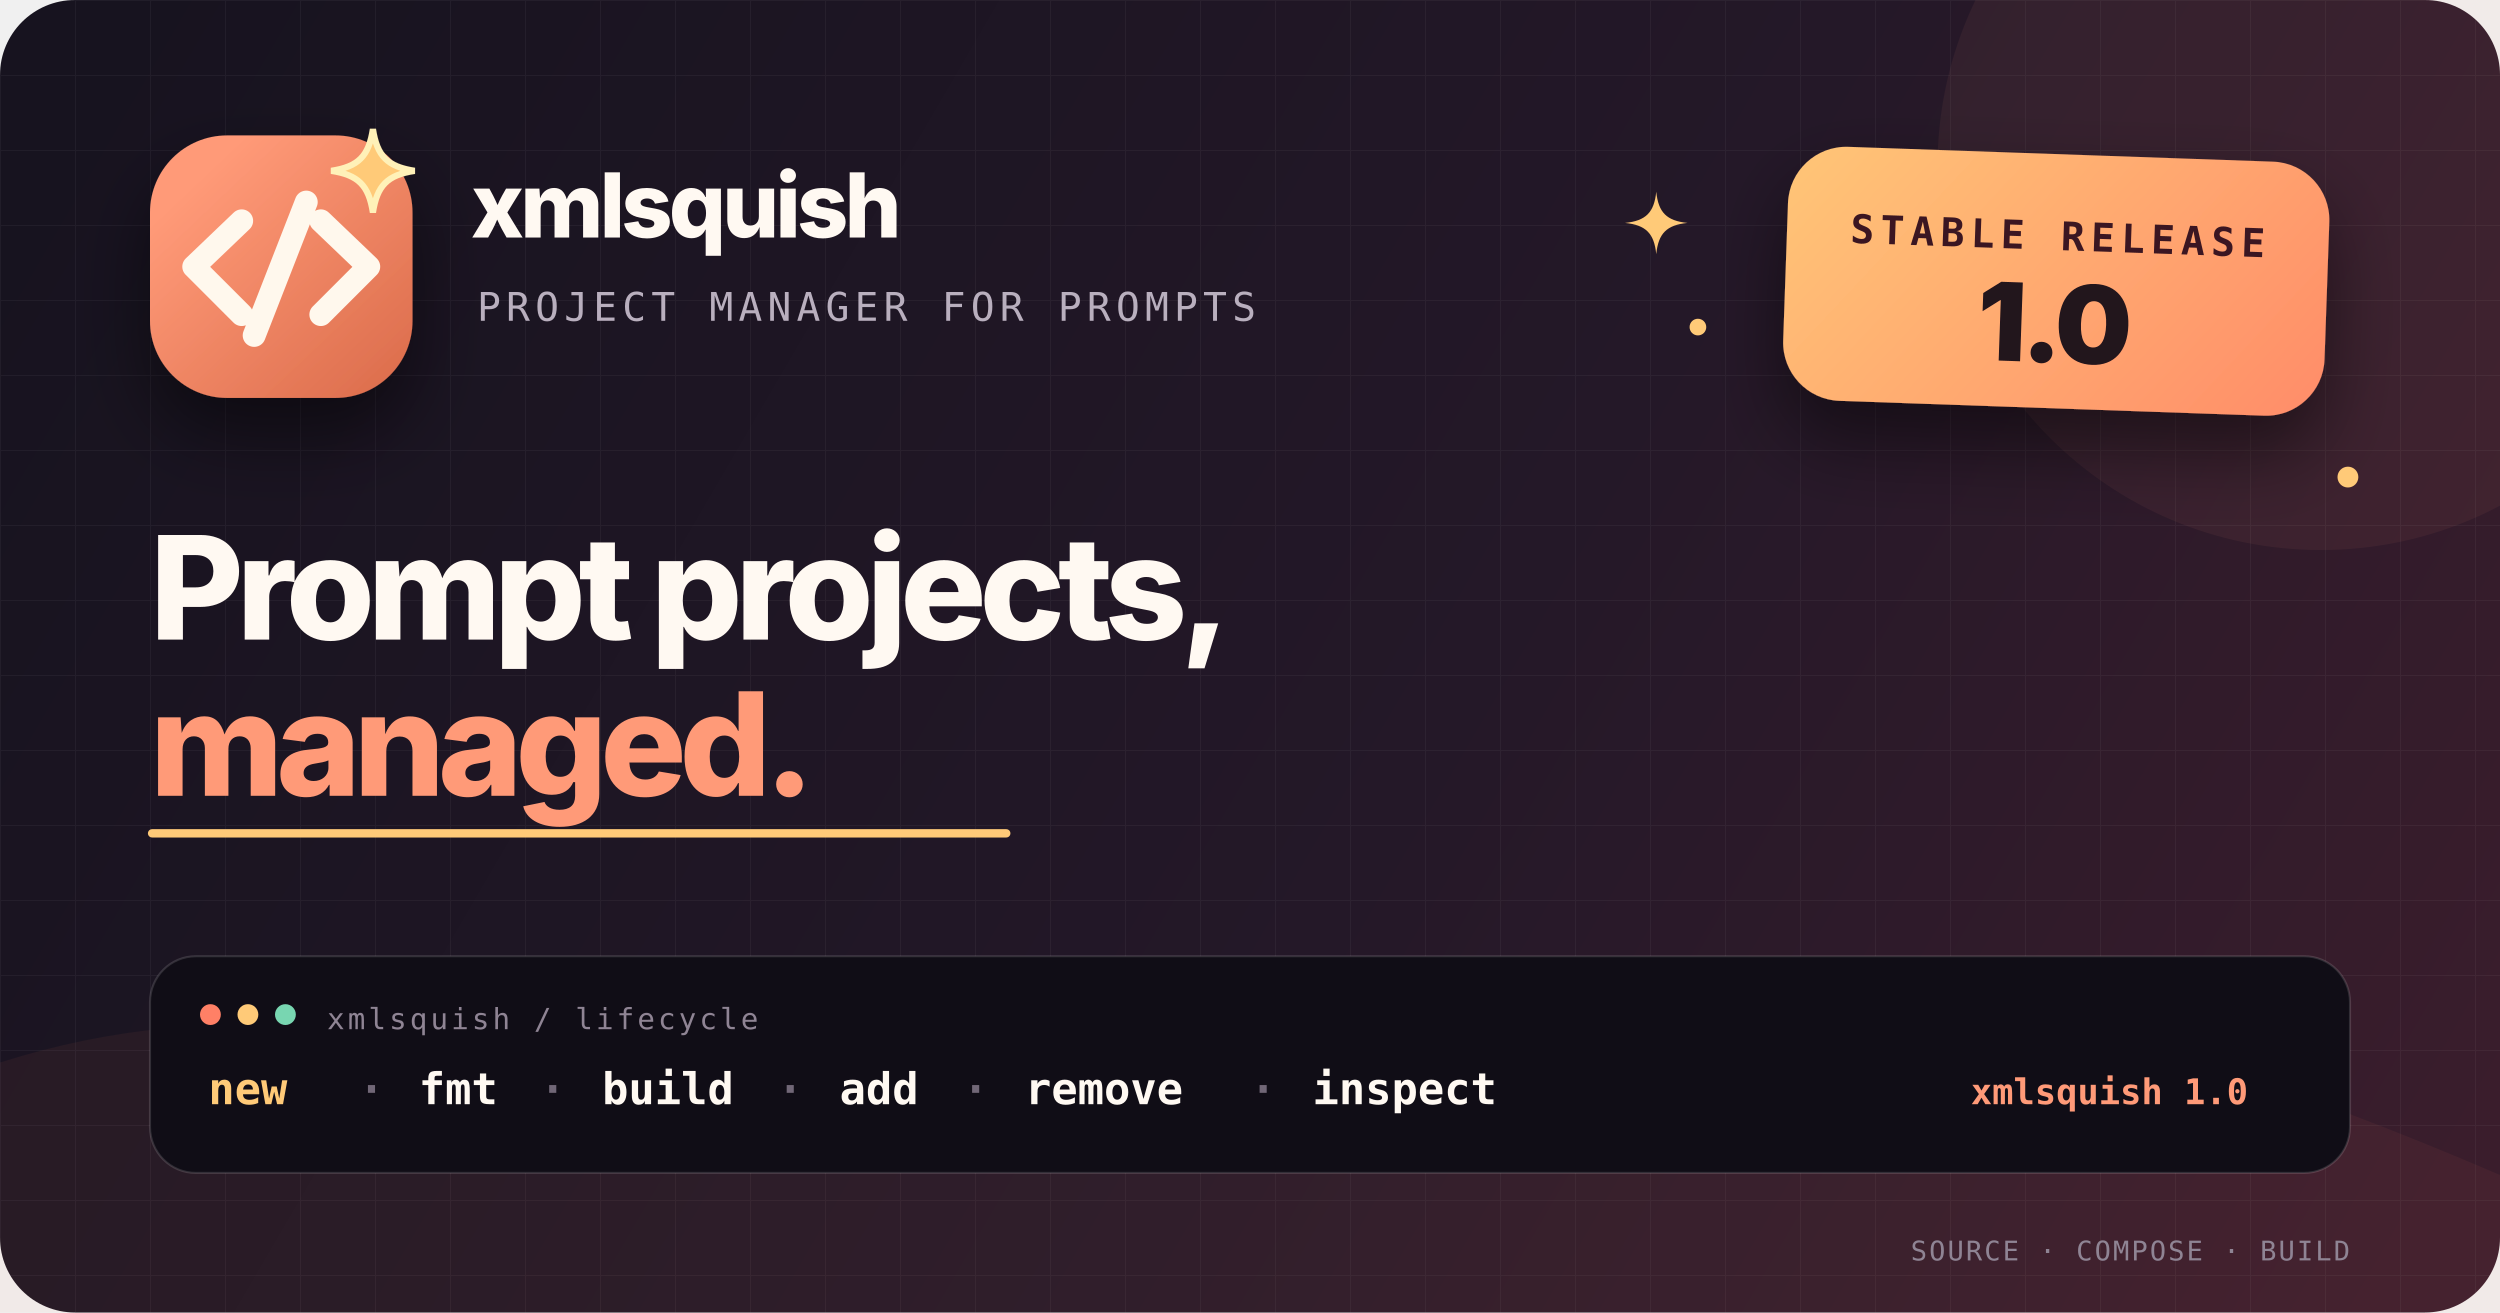
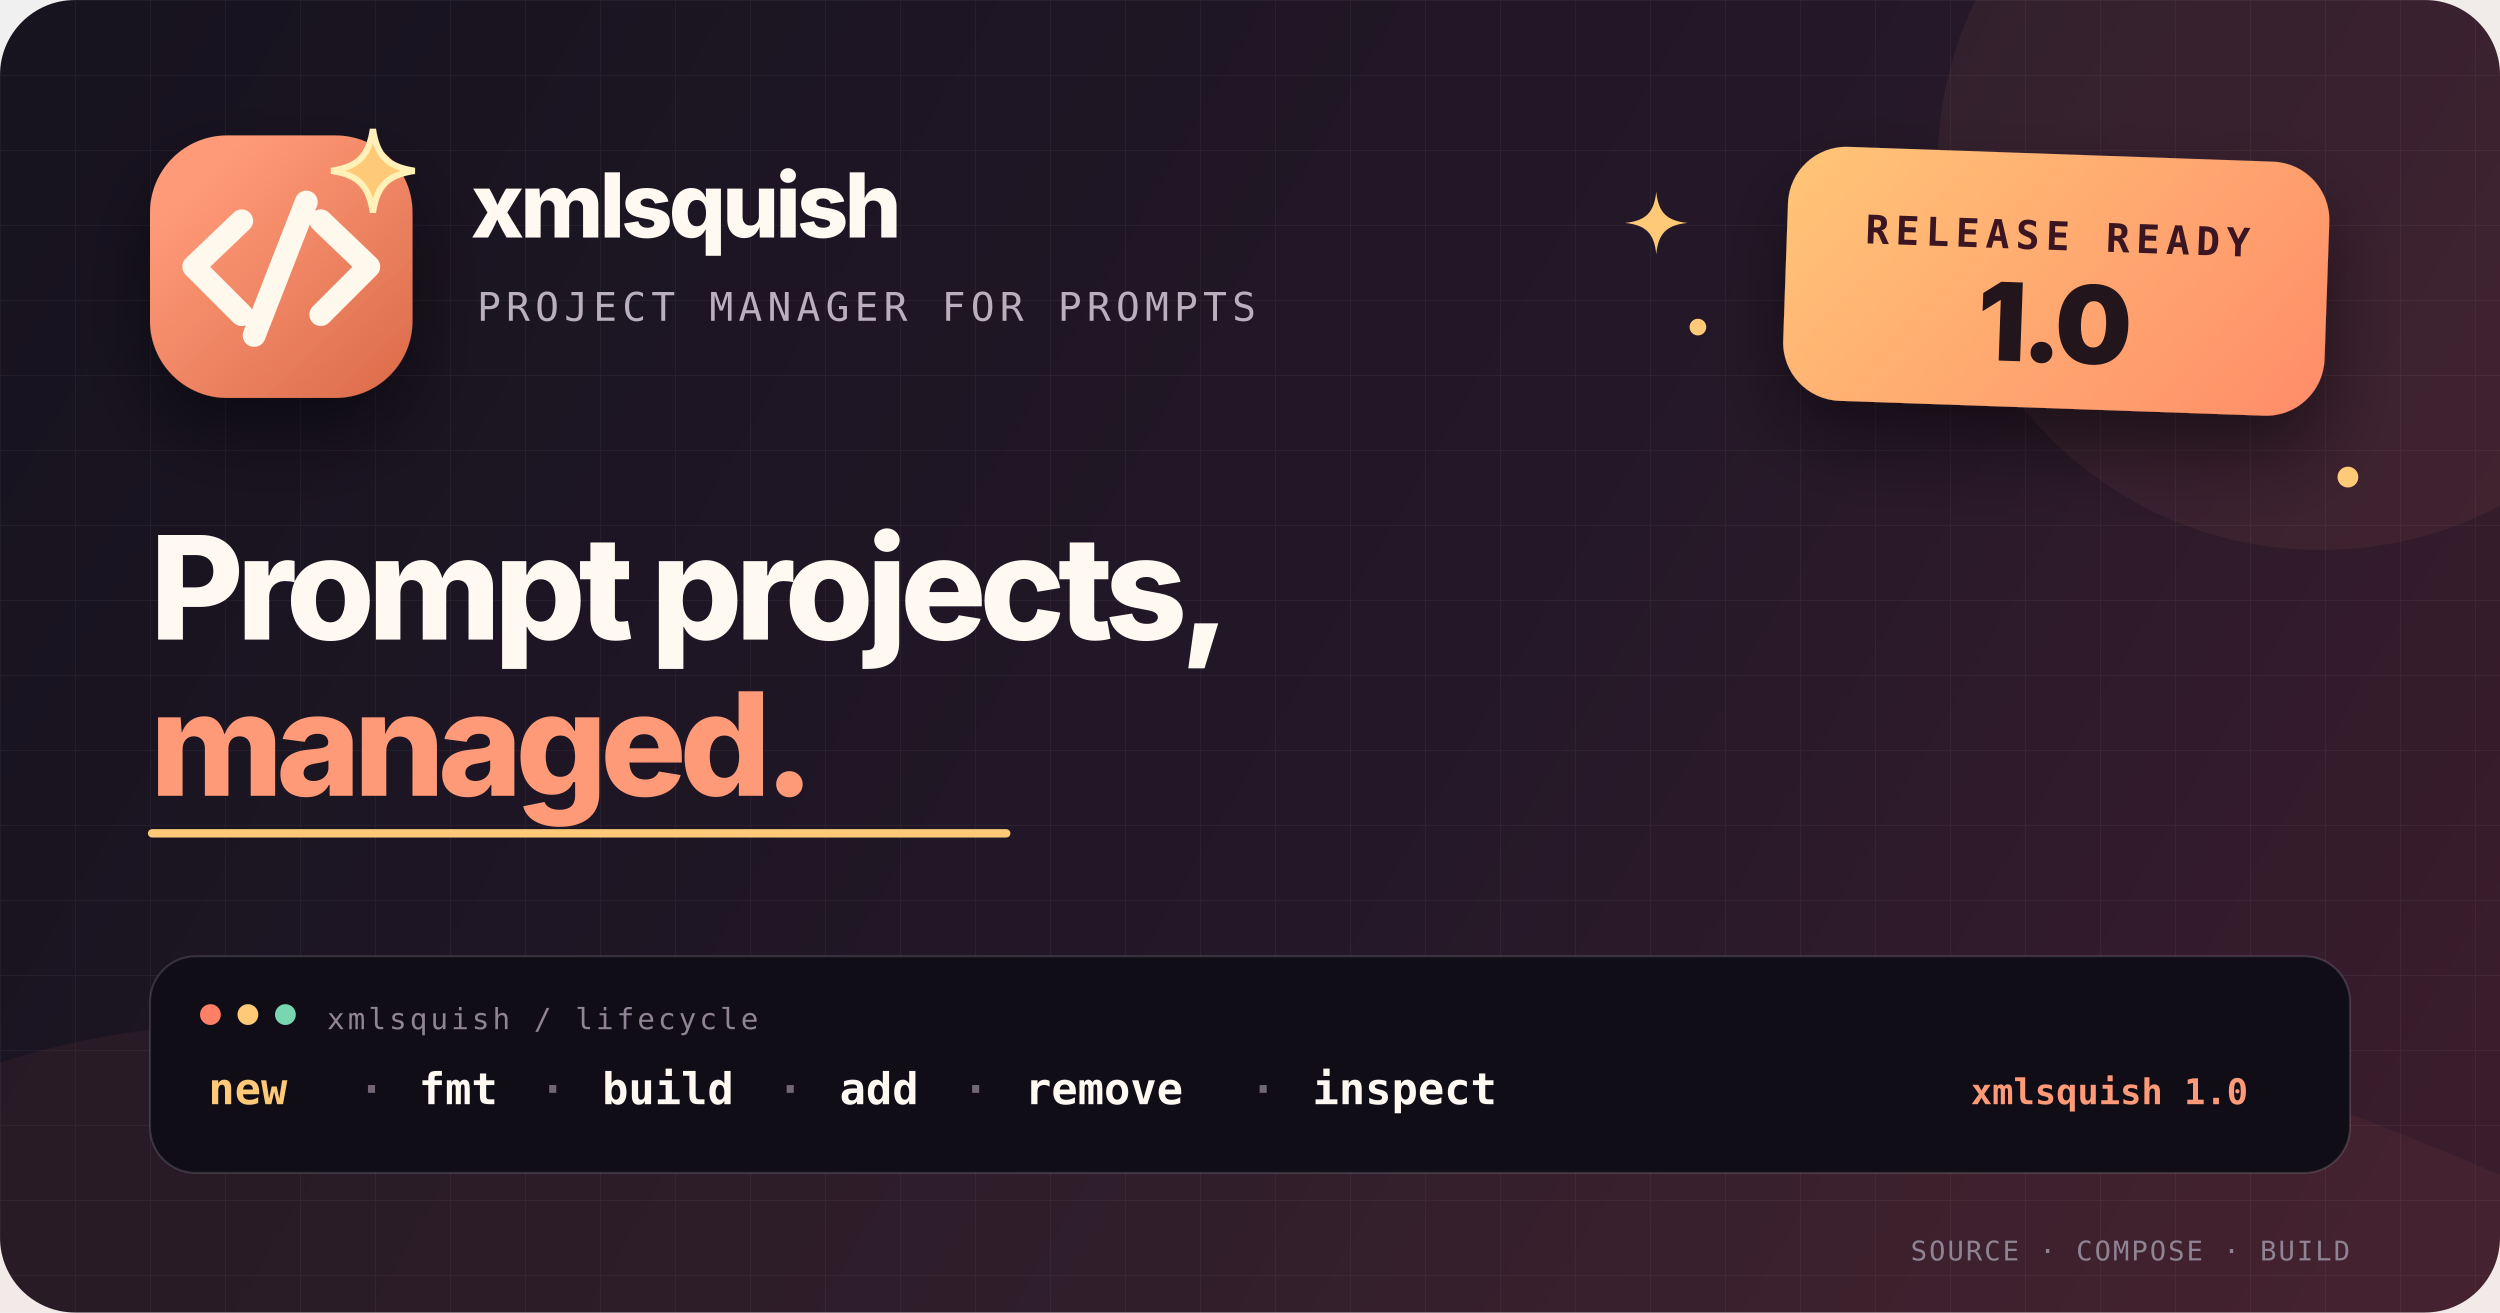
<svg xmlns="http://www.w3.org/2000/svg" width="1200" height="630" viewBox="0 0 1200 630" role="img" aria-labelledby="release-title release-description">
  <defs>
    <linearGradient id="night" x1="60" y1="0" x2="1140" y2="630" gradientUnits="userSpaceOnUse">
      <stop stop-color="#17131f" />
      <stop offset=".58" stop-color="#241828" />
      <stop offset="1" stop-color="#3a1d2c" />
    </linearGradient>
    <linearGradient id="coral" x1="101" y1="80" x2="283" y2="272" gradientUnits="userSpaceOnUse">
      <stop stop-color="#ff9a78" />
      <stop offset="1" stop-color="#bd4525" />
    </linearGradient>
    <linearGradient id="version" x1="842" y1="62" x2="1108" y2="294" gradientUnits="userSpaceOnUse">
      <stop stop-color="#ffca78" />
      <stop offset="1" stop-color="#ff8066" />
    </linearGradient>
    <pattern id="grid" width="36" height="36" patternUnits="userSpaceOnUse">
      <path d="M36 0H0v36" fill="none" stroke="#fff" stroke-opacity=".045" />
    </pattern>
    <filter id="soft-shadow" x="-30%" y="-30%" width="160%" height="180%">
      <feDropShadow dx="0" dy="18" stdDeviation="18" flood-color="#09060c" flood-opacity=".48" />
    </filter>
    <filter id="glow" x="-80%" y="-80%" width="260%" height="260%">
      <feGaussianBlur stdDeviation="10" />
    </filter>
  </defs>
  <rect width="1200" height="630" rx="36" fill="url(#night)" />
  <rect width="1200" height="630" rx="36" fill="url(#grid)" />
  <path d="M0 510C221 440 346 602 600 525s397-48 600 39v66H0Z" fill="#ff8a6a" fill-opacity=".055" />
  <circle cx="1114" cy="80" r="184" fill="#ff9a78" fill-opacity=".06" />
  <g filter="url(#soft-shadow)">
    <rect x="72" y="65" width="126" height="126" rx="37" fill="url(#coral)" />
    <path d="m116 106-23 22 23 23m38-45 23 22-23 23m-7-54-25 64" fill="none" stroke="#fff8ed" stroke-width="11" stroke-linecap="round" stroke-linejoin="round" />
    <path d="M179 62c2 13 7 18 20 20-13 2-18 7-20 20-2-13-7-18-20-20 13-2 18-7 20-20Z" fill="#ffca78" stroke="#fff1b8" stroke-width="3" />
  </g>
  <text x="226" y="114" fill="#fff9f2" font-family="system-ui, -apple-system, 'Segoe UI', sans-serif" font-size="43" font-weight="760" letter-spacing="-1.8">xmlsquish</text>
  <text x="229" y="154" fill="#b9afbe" font-family="ui-monospace, 'Cascadia Mono', 'Segoe UI Mono', monospace" font-size="19" letter-spacing="2.5">PROJECT MANAGER FOR PROMPTS</text>
  <g transform="rotate(2 987 135)" filter="url(#soft-shadow)">
    <rect x="857" y="74" width="260" height="122" rx="28" fill="url(#version)" />
-     <text x="987" y="120" text-anchor="middle" fill="#3b1720" font-family="ui-monospace, 'Cascadia Mono', monospace" font-size="19" font-weight="700" letter-spacing="3">STABLE RELEASE</text>
+     <text x="987" y="120" text-anchor="middle" fill="#3b1720" font-family="ui-monospace, 'Cascadia Mono', monospace" font-size="19" font-weight="700" letter-spacing="3">RELEASE READY</text>
    <text x="987" y="174" text-anchor="middle" fill="#21121b" font-family="system-ui, -apple-system, 'Segoe UI', sans-serif" font-size="52" font-weight="850" letter-spacing="-2">1.0</text>
  </g>
  <g fill="#ffca78" aria-hidden="true">
    <path d="M795 92c1 10 5 14 15 15-10 1-14 5-15 15-1-10-5-14-15-15 10-1 14-5 15-15Z" />
    <circle cx="815" cy="157" r="4" />
    <circle cx="1127" cy="229" r="5" />
  </g>
  <text x="72" y="307" fill="#fff9f2" font-family="system-ui, -apple-system, 'Segoe UI', sans-serif" font-size="69" font-weight="790" letter-spacing="-3.4">Prompt projects,</text>
  <text x="72" y="382" fill="#ff9a78" font-family="system-ui, -apple-system, 'Segoe UI', sans-serif" font-size="69" font-weight="790" letter-spacing="-3.4">managed.</text>
  <path d="M73 400h410" stroke="#ffca78" stroke-width="4" stroke-linecap="round" />
  <g transform="translate(72 459)" font-family="ui-monospace, 'Cascadia Mono', 'Segoe UI Mono', monospace" font-size="21" font-weight="700">
    <rect width="1056" height="104" rx="22" fill="#100d16" stroke="#fff" stroke-opacity=".14" />
    <circle cx="29" cy="28" r="5" fill="#ff8066" />
    <circle cx="47" cy="28" r="5" fill="#ffca78" />
    <circle cx="65" cy="28" r="5" fill="#78d6b1" />
    <text x="85" y="35" fill="#8f8494" font-size="14" font-weight="500" letter-spacing="1.5">xmlsquish / lifecycle</text>
    <g transform="translate(28 71)">
      <text x="0" y="0" fill="#ffca78">new</text>
      <text x="72" y="0" fill="#716777">·</text>
      <text x="101" y="0" fill="#fff9f2">fmt</text>
      <text x="159" y="0" fill="#716777">·</text>
      <text x="189" y="0" fill="#fff9f2">build</text>
      <text x="273" y="0" fill="#716777">·</text>
      <text x="303" y="0" fill="#fff9f2">add</text>
      <text x="362" y="0" fill="#716777">·</text>
      <text x="392" y="0" fill="#fff9f2">remove</text>
      <text x="500" y="0" fill="#716777">·</text>
      <text x="530" y="0" fill="#fff9f2">inspect</text>
      <text x="846" y="0" fill="#ff9a78" font-size="17" font-weight="600">xmlsquish 1.0</text>
    </g>
  </g>
  <text x="1128" y="605" text-anchor="end" fill="#8f8494" font-family="ui-monospace, 'Cascadia Mono', monospace" font-size="13" letter-spacing="1">SOURCE · COMPOSE · BUILD</text>
</svg>
